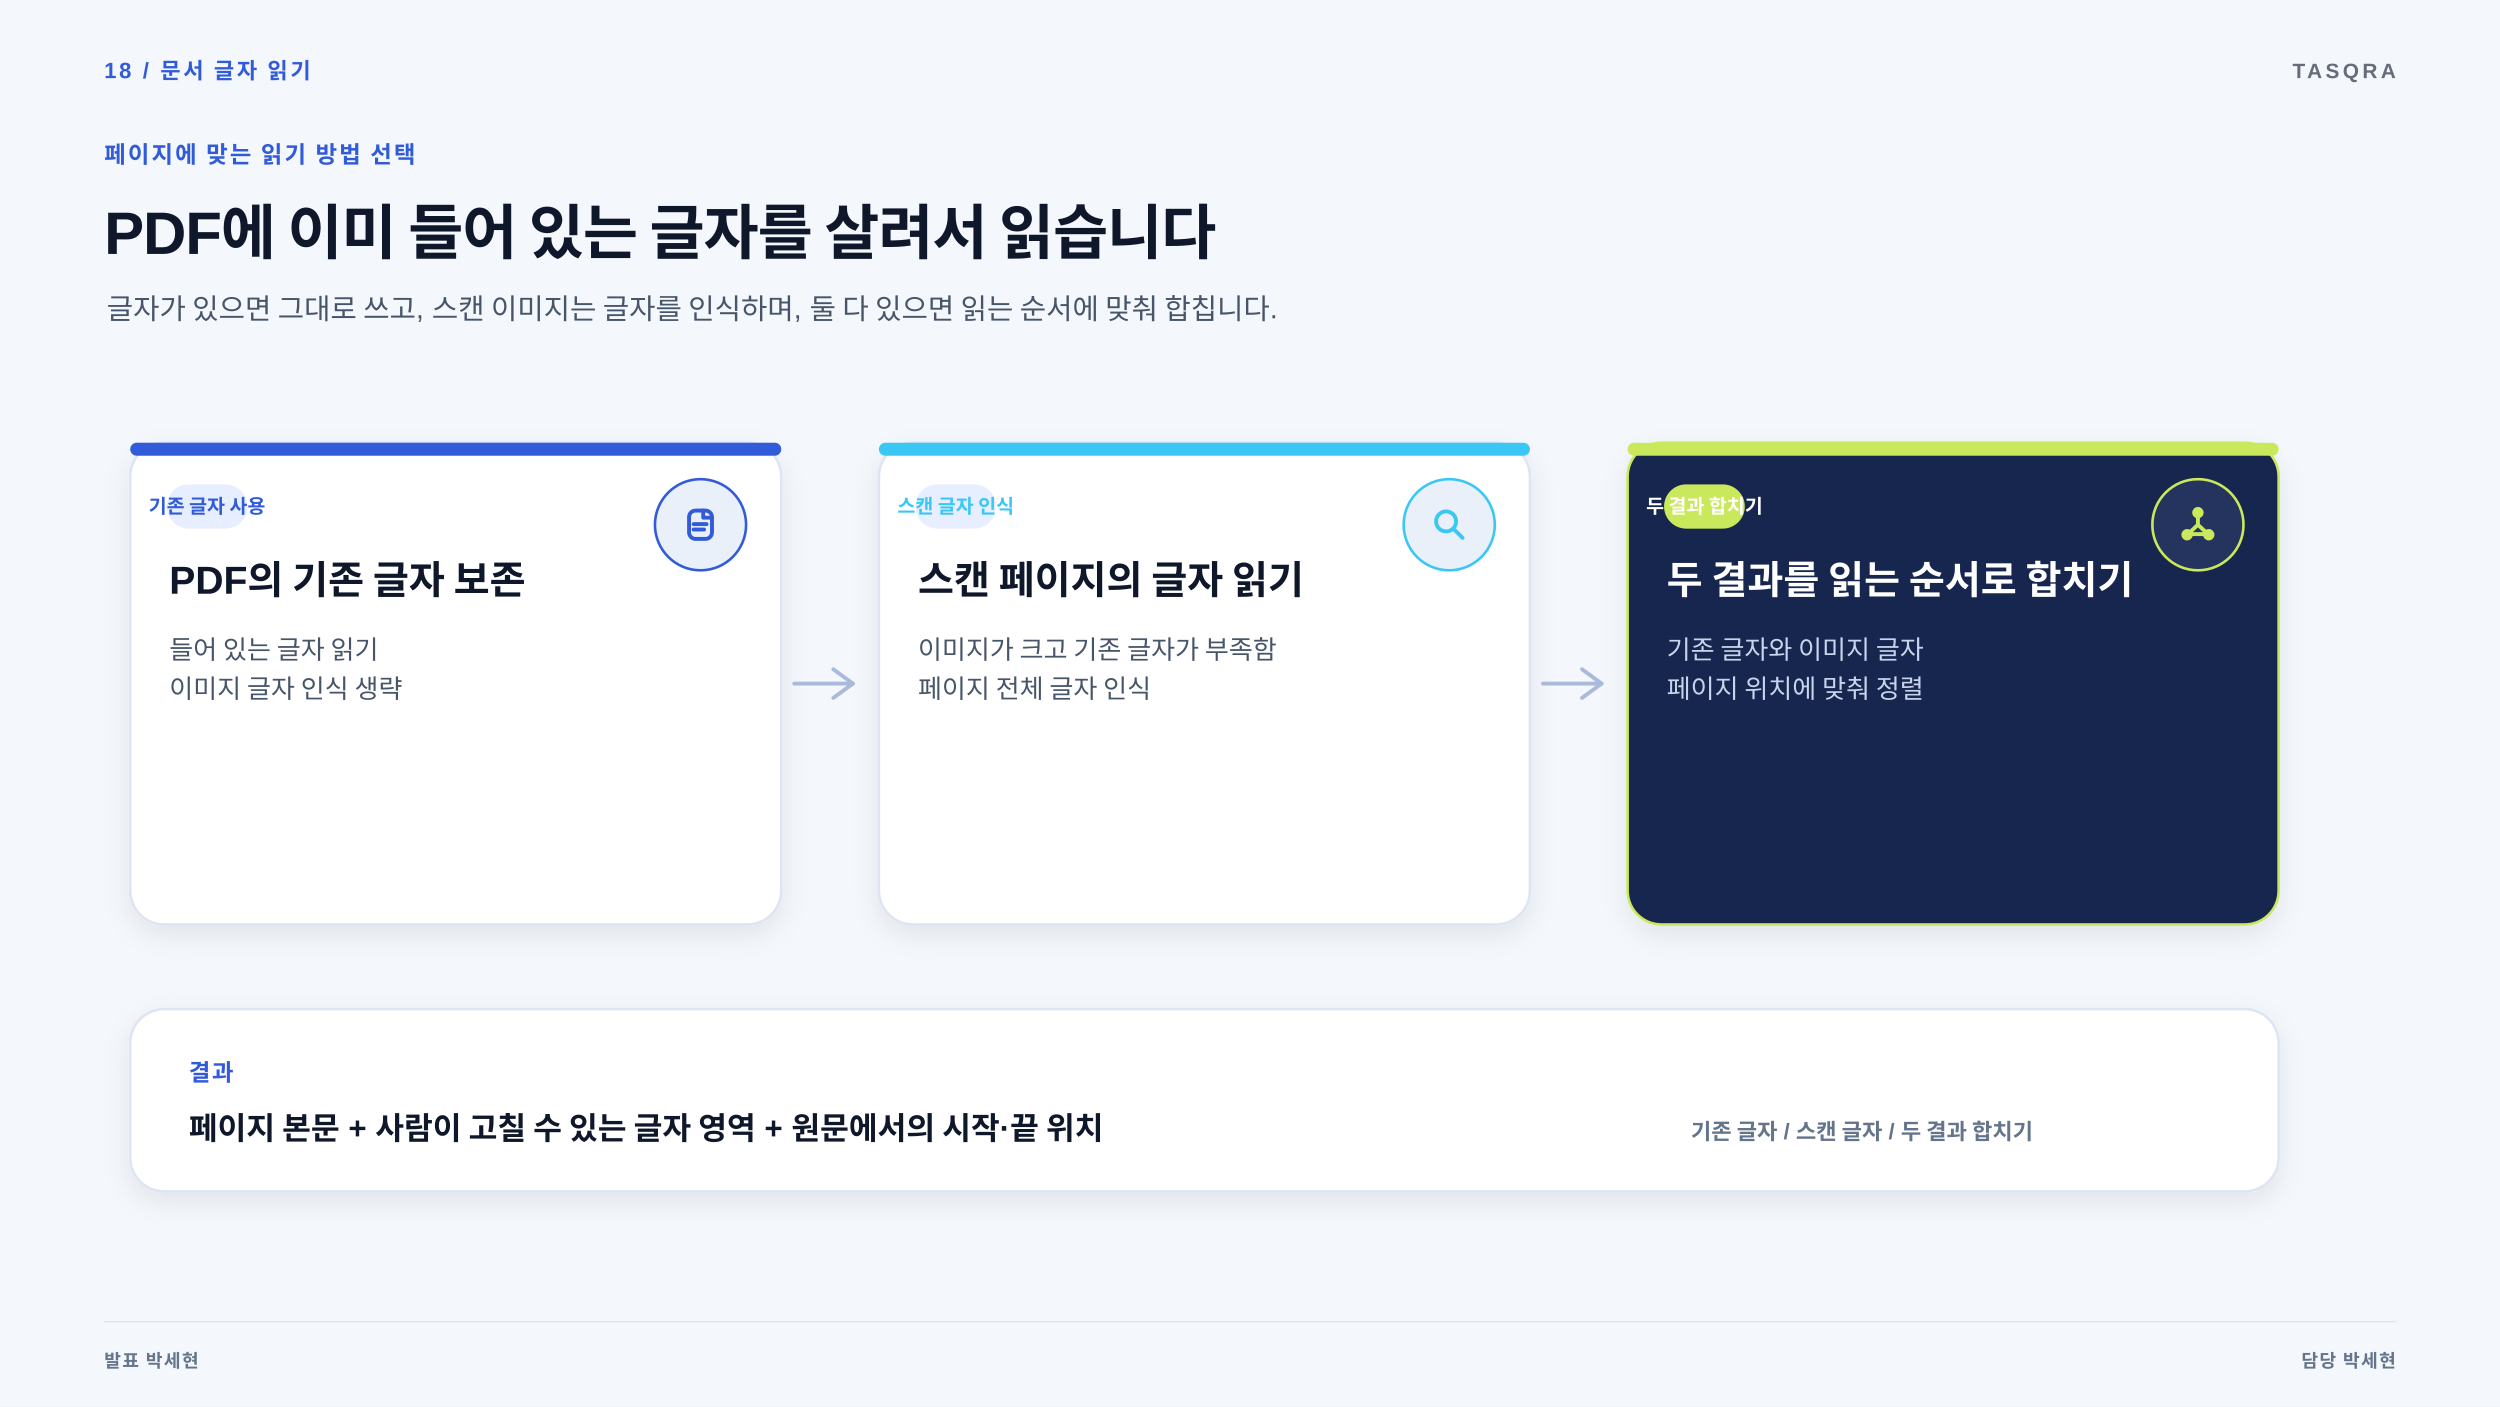
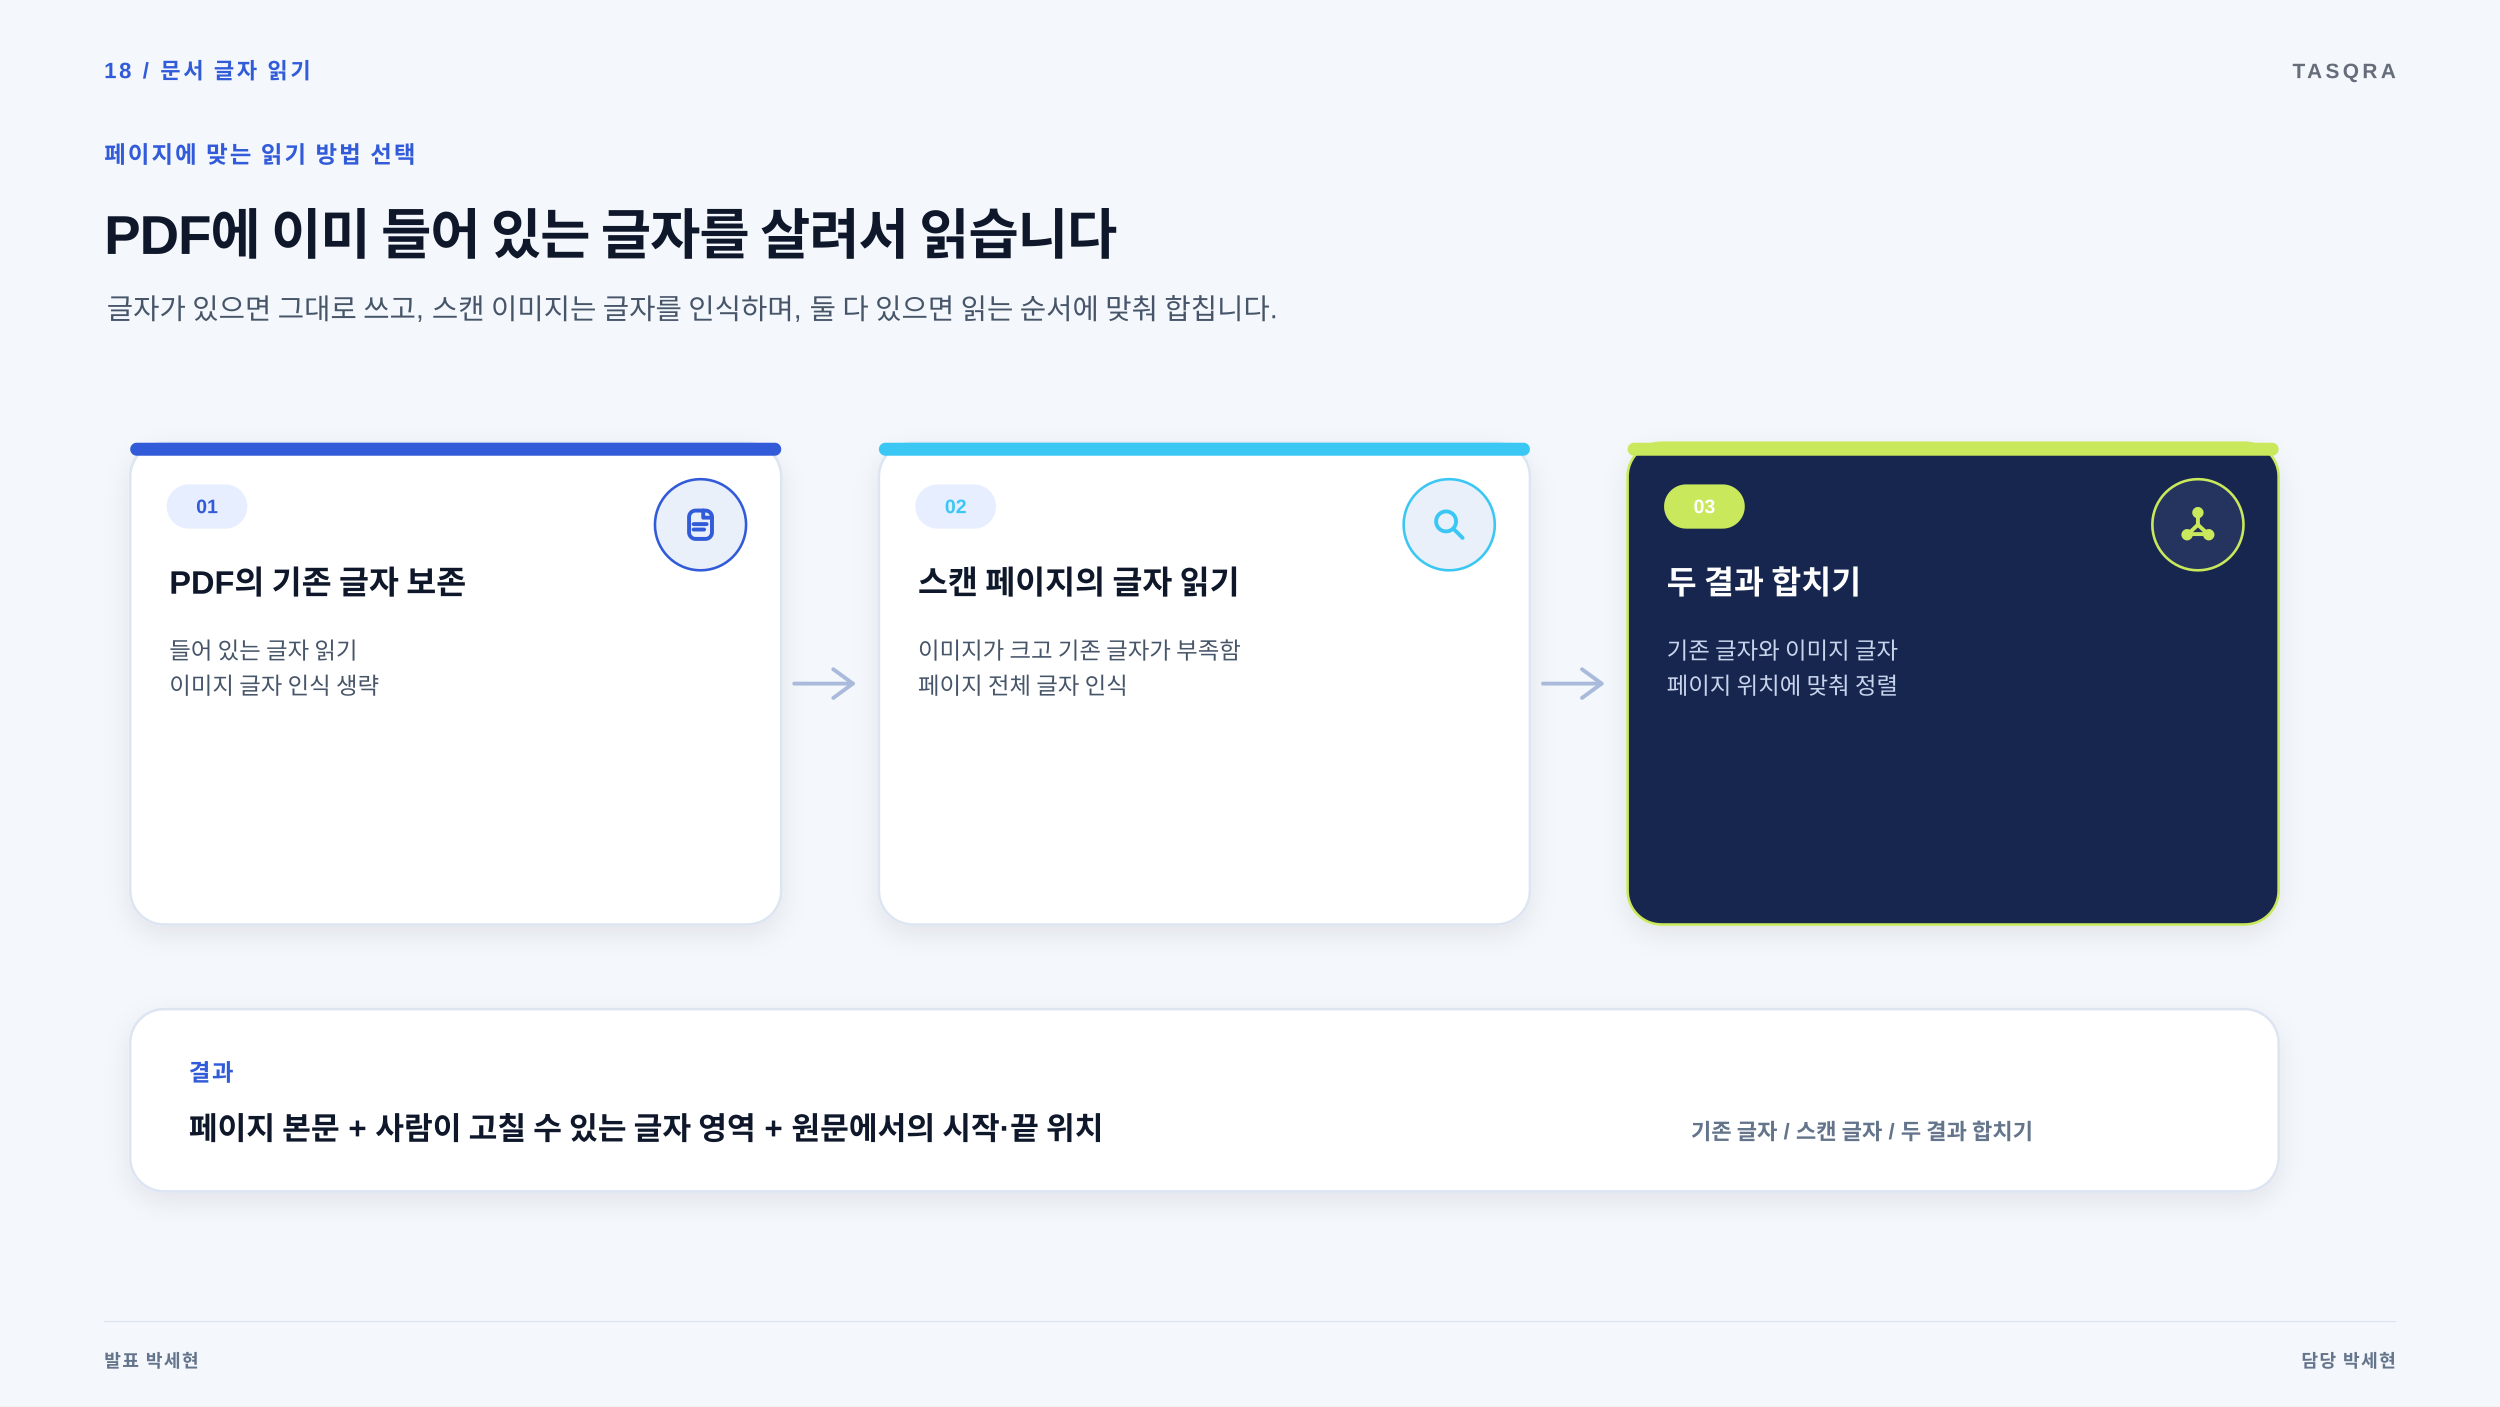
<svg xmlns="http://www.w3.org/2000/svg" width="1920" height="1080" viewBox="0 0 1920 1080">
  <defs>
    <style>@font-face{font-family:NotoKR;src:url("../../포트폴리오/NotoSansKR.ttf") format("truetype");} text{font-family:NotoKR,Arial,sans-serif;}</style>
    <filter id="shadow" x="-20%" y="-20%" width="140%" height="140%">
      <feDropShadow dx="0" dy="12" stdDeviation="16" flood-color="#0E162F" flood-opacity="0.11" />
    </filter>
    <filter id="softShadow" x="-20%" y="-20%" width="140%" height="140%">
      <feDropShadow dx="0" dy="7" stdDeviation="10" flood-color="#0E162F" flood-opacity="0.08" />
    </filter>
  </defs>
  <rect x="0" y="0" width="1920" height="1080" rx="0" fill="#F4F7FC" stroke="none" stroke-width="0" opacity="1" />
  <text x="80" y="60" font-family="NotoKR, Arial, sans-serif" font-size="17" font-weight="800" font-style="normal" fill="#315BD8" text-anchor="start" letter-spacing="2" opacity="1">18  /  문서 글자 읽기</text>
  <text x="1840" y="60" font-family="NotoKR, Arial, sans-serif" font-size="16" font-weight="800" font-style="normal" fill="#0F172A" text-anchor="end" letter-spacing="2.6" opacity="0.62">TASQRA</text>
  <line x1="80" y1="1015" x2="1840" y2="1015" stroke="#DCE5F1" stroke-width="1" stroke-linecap="round" opacity="1" />
  <text x="80" y="1050" font-family="NotoKR, Arial, sans-serif" font-size="14" font-weight="700" font-style="normal" fill="#64748B" text-anchor="start" letter-spacing="1" opacity="1">발표  박세현</text>
  <text x="1840" y="1050" font-family="NotoKR, Arial, sans-serif" font-size="14" font-weight="700" font-style="normal" fill="#64748B" text-anchor="end" letter-spacing="1" opacity="1">담당  박세현</text>
  <text x="80" y="125" font-family="NotoKR, Arial, sans-serif" font-size="18" font-weight="800" font-style="normal" fill="#315BD8" text-anchor="start" letter-spacing="1.6" opacity="1">페이지에 맞는 읽기 방법 선택</text>
-   <text x="80" y="195" font-family="NotoKR, Arial, sans-serif" font-size="46" font-weight="800" font-style="normal" fill="#0F172A" text-anchor="start" letter-spacing="-0.8" opacity="1">PDF에 이미 들어 있는 글자를 살려서 읽습니다</text>
+   <text x="80" y="195" font-family="NotoKR, Arial, sans-serif" font-size="42" font-weight="800" font-style="normal" fill="#0F172A" text-anchor="start" letter-spacing="-0.8" opacity="1">PDF에 이미 들어 있는 글자를 살려서 읽습니다</text>
  <text x="82" y="245" font-family="NotoKR, Arial, sans-serif" font-size="22" font-weight="500" font-style="normal" fill="#475569" text-anchor="start" letter-spacing="0" opacity="1">글자가 있으면 그대로 쓰고, 스캔 이미지는 글자를 인식하며, 둘 다 있으면 읽는 순서에 맞춰 합칩니다.</text>
  <rect x="100" y="340" width="500" height="370" rx="26" fill="#FFFFFF" stroke="#DCE5F1" stroke-width="2" opacity="1" filter="url(#softShadow)" />
  <rect x="100" y="340" width="500" height="10" rx="5" fill="#315BD8" stroke="none" stroke-width="0" opacity="1" />
  <rect x="128" y="372" width="62" height="34" rx="17.0" fill="#E7EEFF" stroke="none" stroke-width="0" opacity="1" />
-   <text x="159.0" y="394.1" font-family="NotoKR, Arial, sans-serif" font-size="15" font-weight="700" font-style="normal" fill="#315BD8" text-anchor="middle" letter-spacing="0" opacity="1">기존 글자 사용</text>
+   <text x="159.0" y="394.1" font-family="NotoKR, Arial, sans-serif" font-size="15" font-weight="700" font-style="normal" fill="#315BD8" text-anchor="middle" letter-spacing="0" opacity="1">01</text>
  <circle cx="538" cy="403" r="35" fill="#EAF0FA" stroke="#315BD8" stroke-width="2" opacity="1" />
  <g fill="none" stroke="#315BD8" stroke-width="3" stroke-linecap="round" stroke-linejoin="round">
    <rect x="529.2" y="392.12" width="17.6" height="21.76" rx="5" />
    <path d="M 540.08 392.12 v 5.44 h 6.72" />
    <line x1="532.72" y1="402.52" x2="542.64" y2="402.52" />
    <line x1="532.72" y1="406.68" x2="540.72" y2="406.68" />
  </g>
-   <text x="130" y="456" font-family="NotoKR, Arial, sans-serif" font-size="30" font-weight="800" font-style="normal" fill="#0F172A" text-anchor="start" letter-spacing="0" opacity="1">PDF의 기존 글자 보존</text>
-   <text x="130" y="506" font-family="NotoKR, Arial, sans-serif" font-size="20" font-weight="500" fill="#475569" text-anchor="start">
+   <text x="130" y="456" font-family="NotoKR, Arial, sans-serif" font-size="25" font-weight="800" font-style="normal" fill="#0F172A" text-anchor="start" letter-spacing="0" opacity="1">PDF의 기존 글자 보존</text>
+   <text x="130" y="506" font-family="NotoKR, Arial, sans-serif" font-size="18" font-weight="500" fill="#475569" text-anchor="start">
    <tspan x="130" dy="0">들어 있는 글자 읽기</tspan>
-     <tspan x="130" dy="30.0">이미지 글자 인식 생략</tspan>
+     <tspan x="130" dy="27.0">이미지 글자 인식 생략</tspan>
  </text>
  <rect x="675" y="340" width="500" height="370" rx="26" fill="#FFFFFF" stroke="#DCE5F1" stroke-width="2" opacity="1" filter="url(#softShadow)" />
  <rect x="675" y="340" width="500" height="10" rx="5" fill="#3BC7F4" stroke="none" stroke-width="0" opacity="1" />
  <rect x="703" y="372" width="62" height="34" rx="17.0" fill="#E7EEFF" stroke="none" stroke-width="0" opacity="1" />
-   <text x="734.0" y="394.1" font-family="NotoKR, Arial, sans-serif" font-size="15" font-weight="700" font-style="normal" fill="#3BC7F4" text-anchor="middle" letter-spacing="0" opacity="1">스캔 글자 인식</text>
+   <text x="734.0" y="394.1" font-family="NotoKR, Arial, sans-serif" font-size="15" font-weight="700" font-style="normal" fill="#3BC7F4" text-anchor="middle" letter-spacing="0" opacity="1">02</text>
  <circle cx="1113" cy="403" r="35" fill="#EAF0FA" stroke="#3BC7F4" stroke-width="2" opacity="1" />
  <g fill="none" stroke="#3BC7F4" stroke-width="3" stroke-linecap="round">
    <circle cx="1110.6" cy="400.44" r="7.68" />
    <line x1="1116.2" y1="406.04" x2="1123.24" y2="413.08" />
  </g>
-   <text x="705" y="456" font-family="NotoKR, Arial, sans-serif" font-size="30" font-weight="800" font-style="normal" fill="#0F172A" text-anchor="start" letter-spacing="0" opacity="1">스캔 페이지의 글자 읽기</text>
-   <text x="705" y="506" font-family="NotoKR, Arial, sans-serif" font-size="20" font-weight="500" fill="#475569" text-anchor="start">
+   <text x="705" y="456" font-family="NotoKR, Arial, sans-serif" font-size="25" font-weight="800" font-style="normal" fill="#0F172A" text-anchor="start" letter-spacing="0" opacity="1">스캔 페이지의 글자 읽기</text>
+   <text x="705" y="506" font-family="NotoKR, Arial, sans-serif" font-size="18" font-weight="500" fill="#475569" text-anchor="start">
    <tspan x="705" dy="0">이미지가 크고 기존 글자가 부족함</tspan>
-     <tspan x="705" dy="30.0">페이지 전체 글자 인식</tspan>
+     <tspan x="705" dy="27.0">페이지 전체 글자 인식</tspan>
  </text>
  <rect x="1250" y="340" width="500" height="370" rx="26" fill="#17264F" stroke="#C9E85B" stroke-width="2" opacity="1" filter="url(#softShadow)" />
  <rect x="1250" y="340" width="500" height="10" rx="5" fill="#C9E85B" stroke="none" stroke-width="0" opacity="1" />
  <rect x="1278" y="372" width="62" height="34" rx="17.0" fill="#C9E85B" stroke="none" stroke-width="0" opacity="1" />
-   <text x="1309.0" y="394.1" font-family="NotoKR, Arial, sans-serif" font-size="15" font-weight="700" font-style="normal" fill="#FFFFFF" text-anchor="middle" letter-spacing="0" opacity="1">두 결과 합치기</text>
+   <text x="1309.0" y="394.1" font-family="NotoKR, Arial, sans-serif" font-size="15" font-weight="700" font-style="normal" fill="#FFFFFF" text-anchor="middle" letter-spacing="0" opacity="1">03</text>
  <circle cx="1688" cy="403" r="35" fill="#24345F" stroke="#C9E85B" stroke-width="2" opacity="1" />
  <g fill="none" stroke="#C9E85B" stroke-width="3" stroke-linecap="round">
    <line x1="1688" y1="394.68" x2="1688" y2="403" />
    <line x1="1680.32" y1="410.2" x2="1695.68" y2="410.2" />
    <line x1="1680.32" y1="410.2" x2="1688" y2="403" />
    <line x1="1695.68" y1="410.2" x2="1688" y2="403" />
    <circle cx="1688" cy="393.72" r="2.88" fill="#C9E85B" />
    <circle cx="1679.68" cy="410.68" r="2.88" fill="#C9E85B" />
    <circle cx="1696.32" cy="410.68" r="2.88" fill="#C9E85B" />
  </g>
-   <text x="1280" y="456" font-family="NotoKR, Arial, sans-serif" font-size="30" font-weight="800" font-style="normal" fill="#FFFFFF" text-anchor="start" letter-spacing="0" opacity="1">두 결과를 읽는 순서로 합치기</text>
-   <text x="1280" y="506" font-family="NotoKR, Arial, sans-serif" font-size="20" font-weight="500" fill="#C8D4EC" text-anchor="start">
+   <text x="1280" y="456" font-family="NotoKR, Arial, sans-serif" font-size="25" font-weight="800" font-style="normal" fill="#FFFFFF" text-anchor="start" letter-spacing="0" opacity="1">두 결과 합치기</text>
+   <text x="1280" y="506" font-family="NotoKR, Arial, sans-serif" font-size="18" font-weight="500" fill="#C8D4EC" text-anchor="start">
    <tspan x="1280" dy="0">기존 글자와 이미지 글자</tspan>
-     <tspan x="1280" dy="30.0">페이지 위치에 맞춰 정렬</tspan>
+     <tspan x="1280" dy="27.0">페이지 위치에 맞춰 정렬</tspan>
  </text>
  <line x1="610" y1="525" x2="655" y2="525" stroke="#A9BADA" stroke-width="3" stroke-linecap="round" opacity="1" />
  <path d="M 640 514 L 655 525 L 640 536" fill="none" stroke="#A9BADA" stroke-width="3" stroke-linecap="round" stroke-linejoin="round" />
  <line x1="1185" y1="525" x2="1230" y2="525" stroke="#A9BADA" stroke-width="3" stroke-linecap="round" opacity="1" />
  <path d="M 1215 514 L 1230 525 L 1215 536" fill="none" stroke="#A9BADA" stroke-width="3" stroke-linecap="round" stroke-linejoin="round" />
  <rect x="100" y="775" width="1650" height="140" rx="26" fill="#FFFFFF" stroke="#DCE5F1" stroke-width="2" opacity="1" filter="url(#softShadow)" />
  <text x="145" y="830" font-family="NotoKR, Arial, sans-serif" font-size="18" font-weight="800" font-style="normal" fill="#315BD8" text-anchor="start" letter-spacing="1.2" opacity="1">결과</text>
  <text x="145" y="875" font-family="NotoKR, Arial, sans-serif" font-size="24" font-weight="800" font-style="normal" fill="#0F172A" text-anchor="start" letter-spacing="0" opacity="1">페이지 본문 + 사람이 고칠 수 있는 글자 영역 + 원문에서의 시작·끝 위치</text>
  <text x="1430" y="875" font-family="NotoKR, Arial, sans-serif" font-size="17" font-weight="700" font-style="normal" fill="#64748B" text-anchor="middle" letter-spacing="0" opacity="1">기존 글자 / 스캔 글자 / 두 결과 합치기</text>
</svg>
